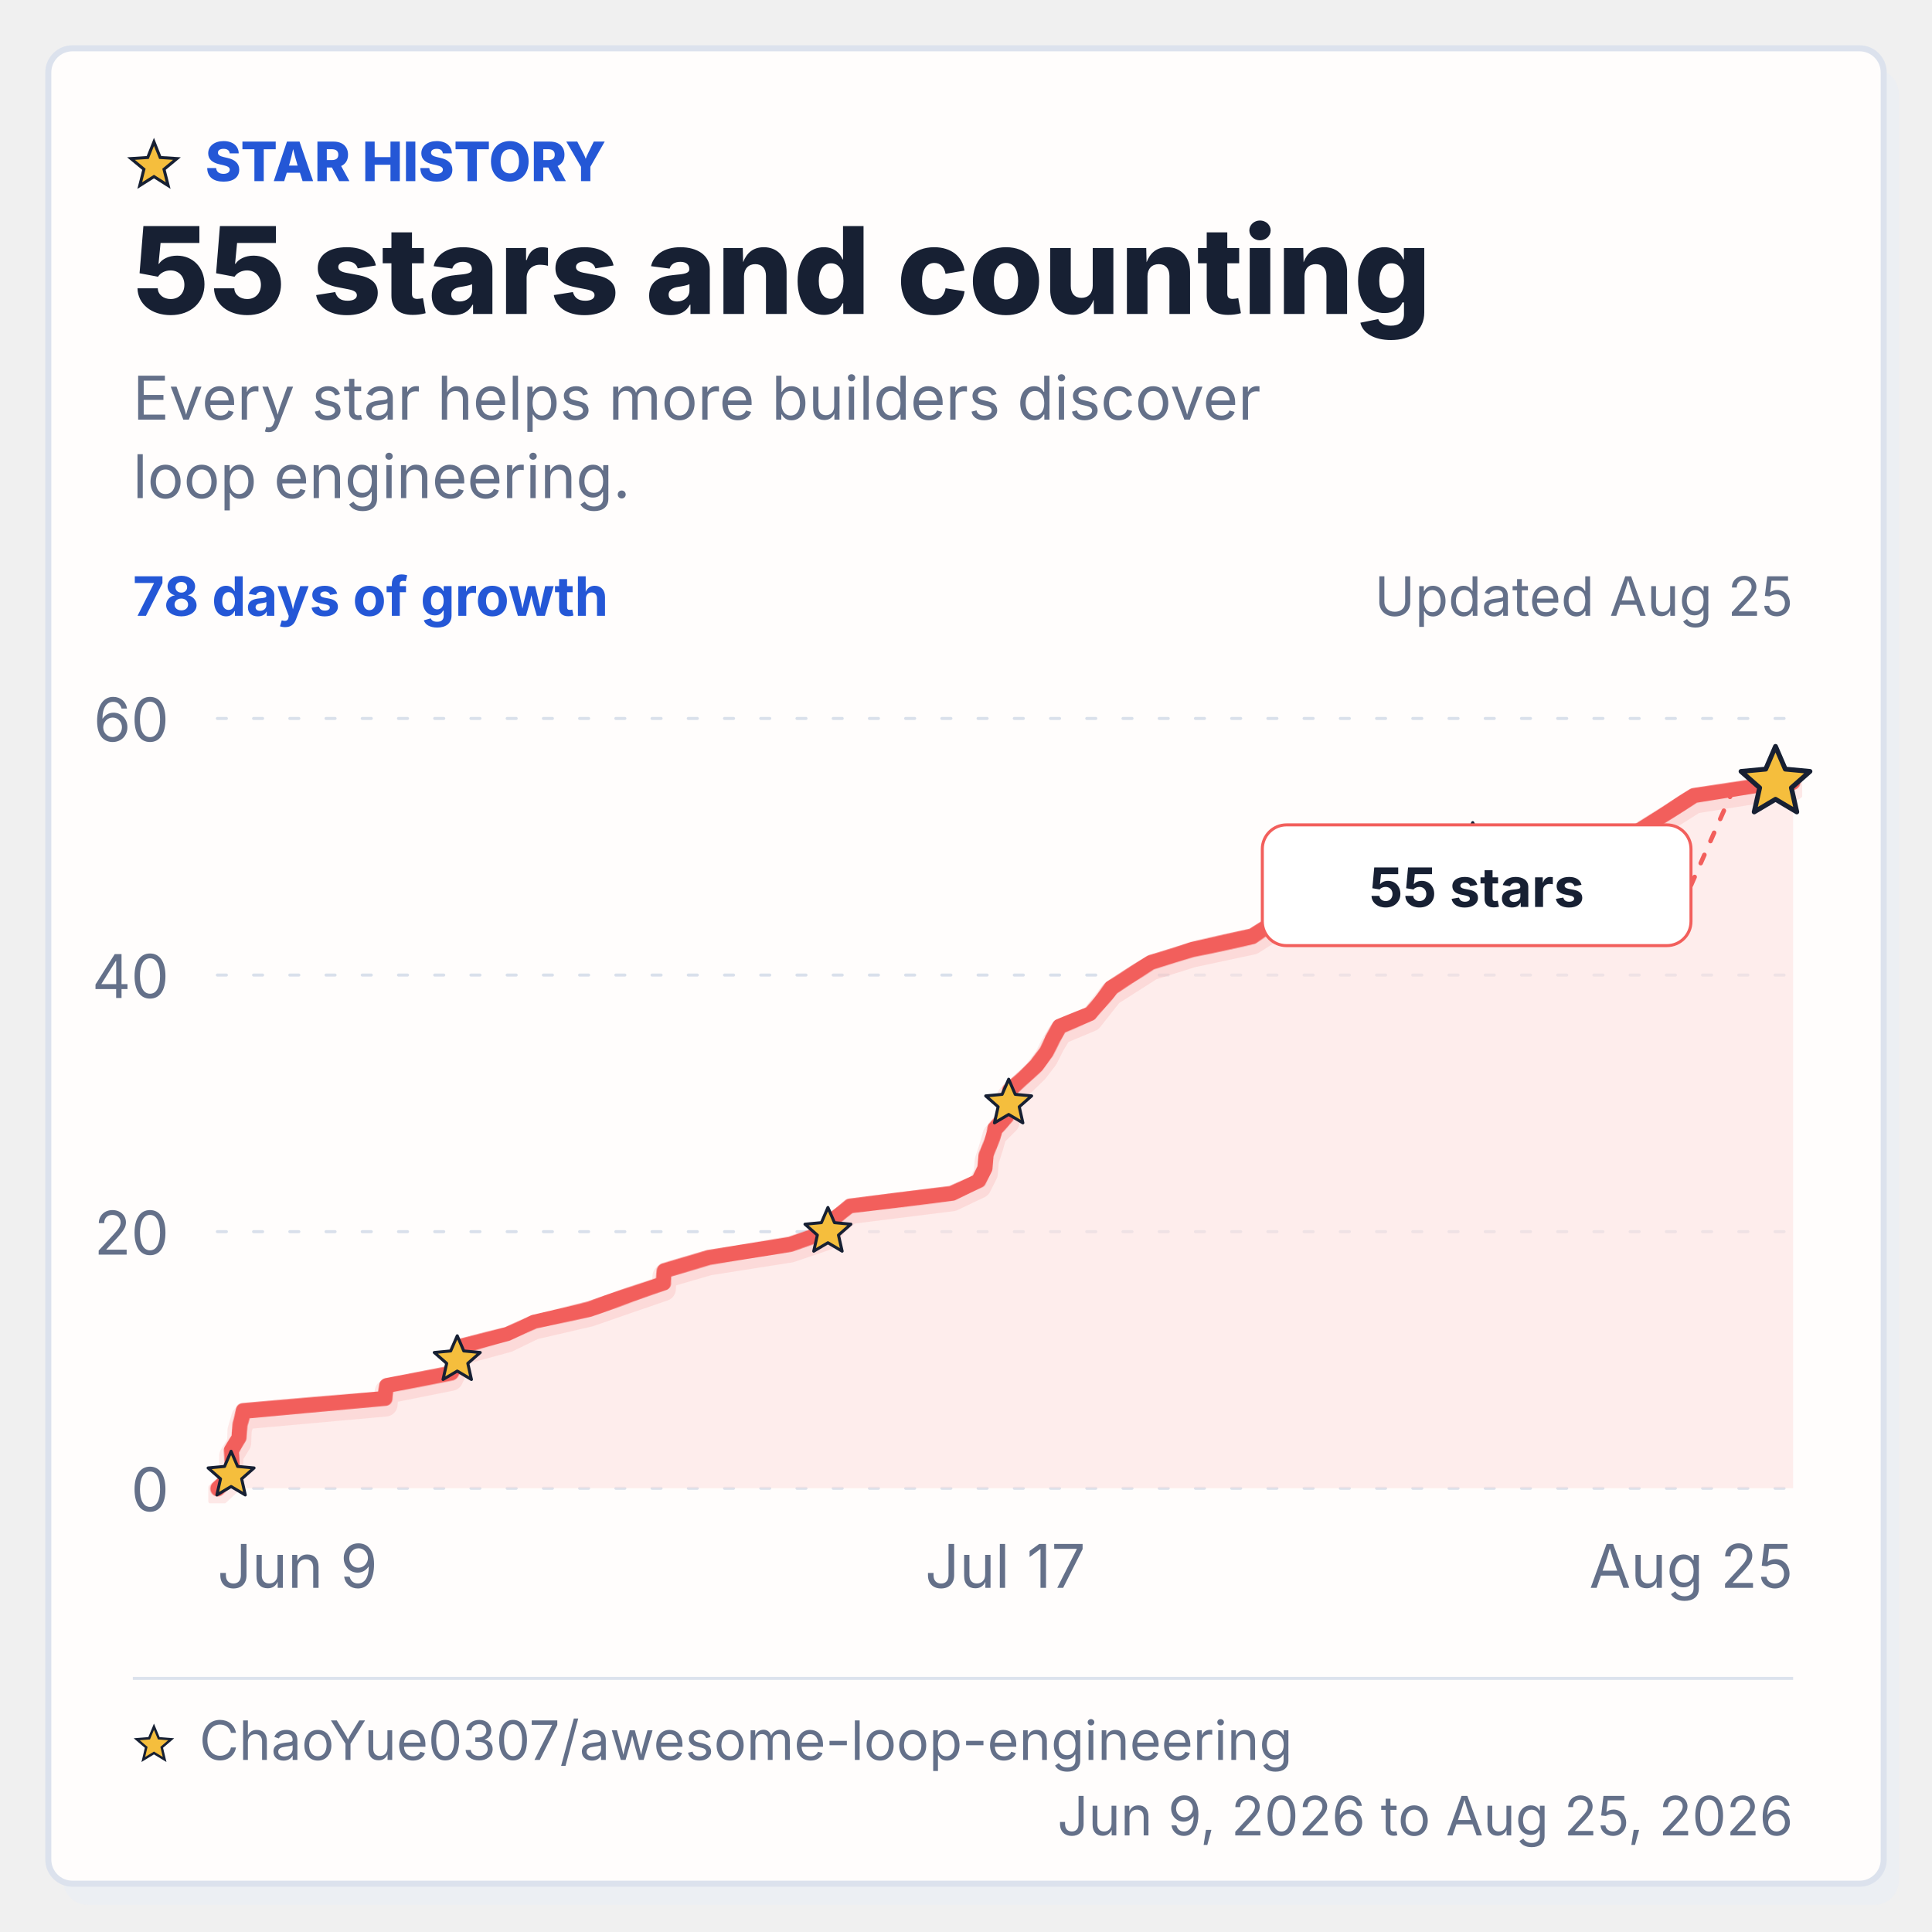
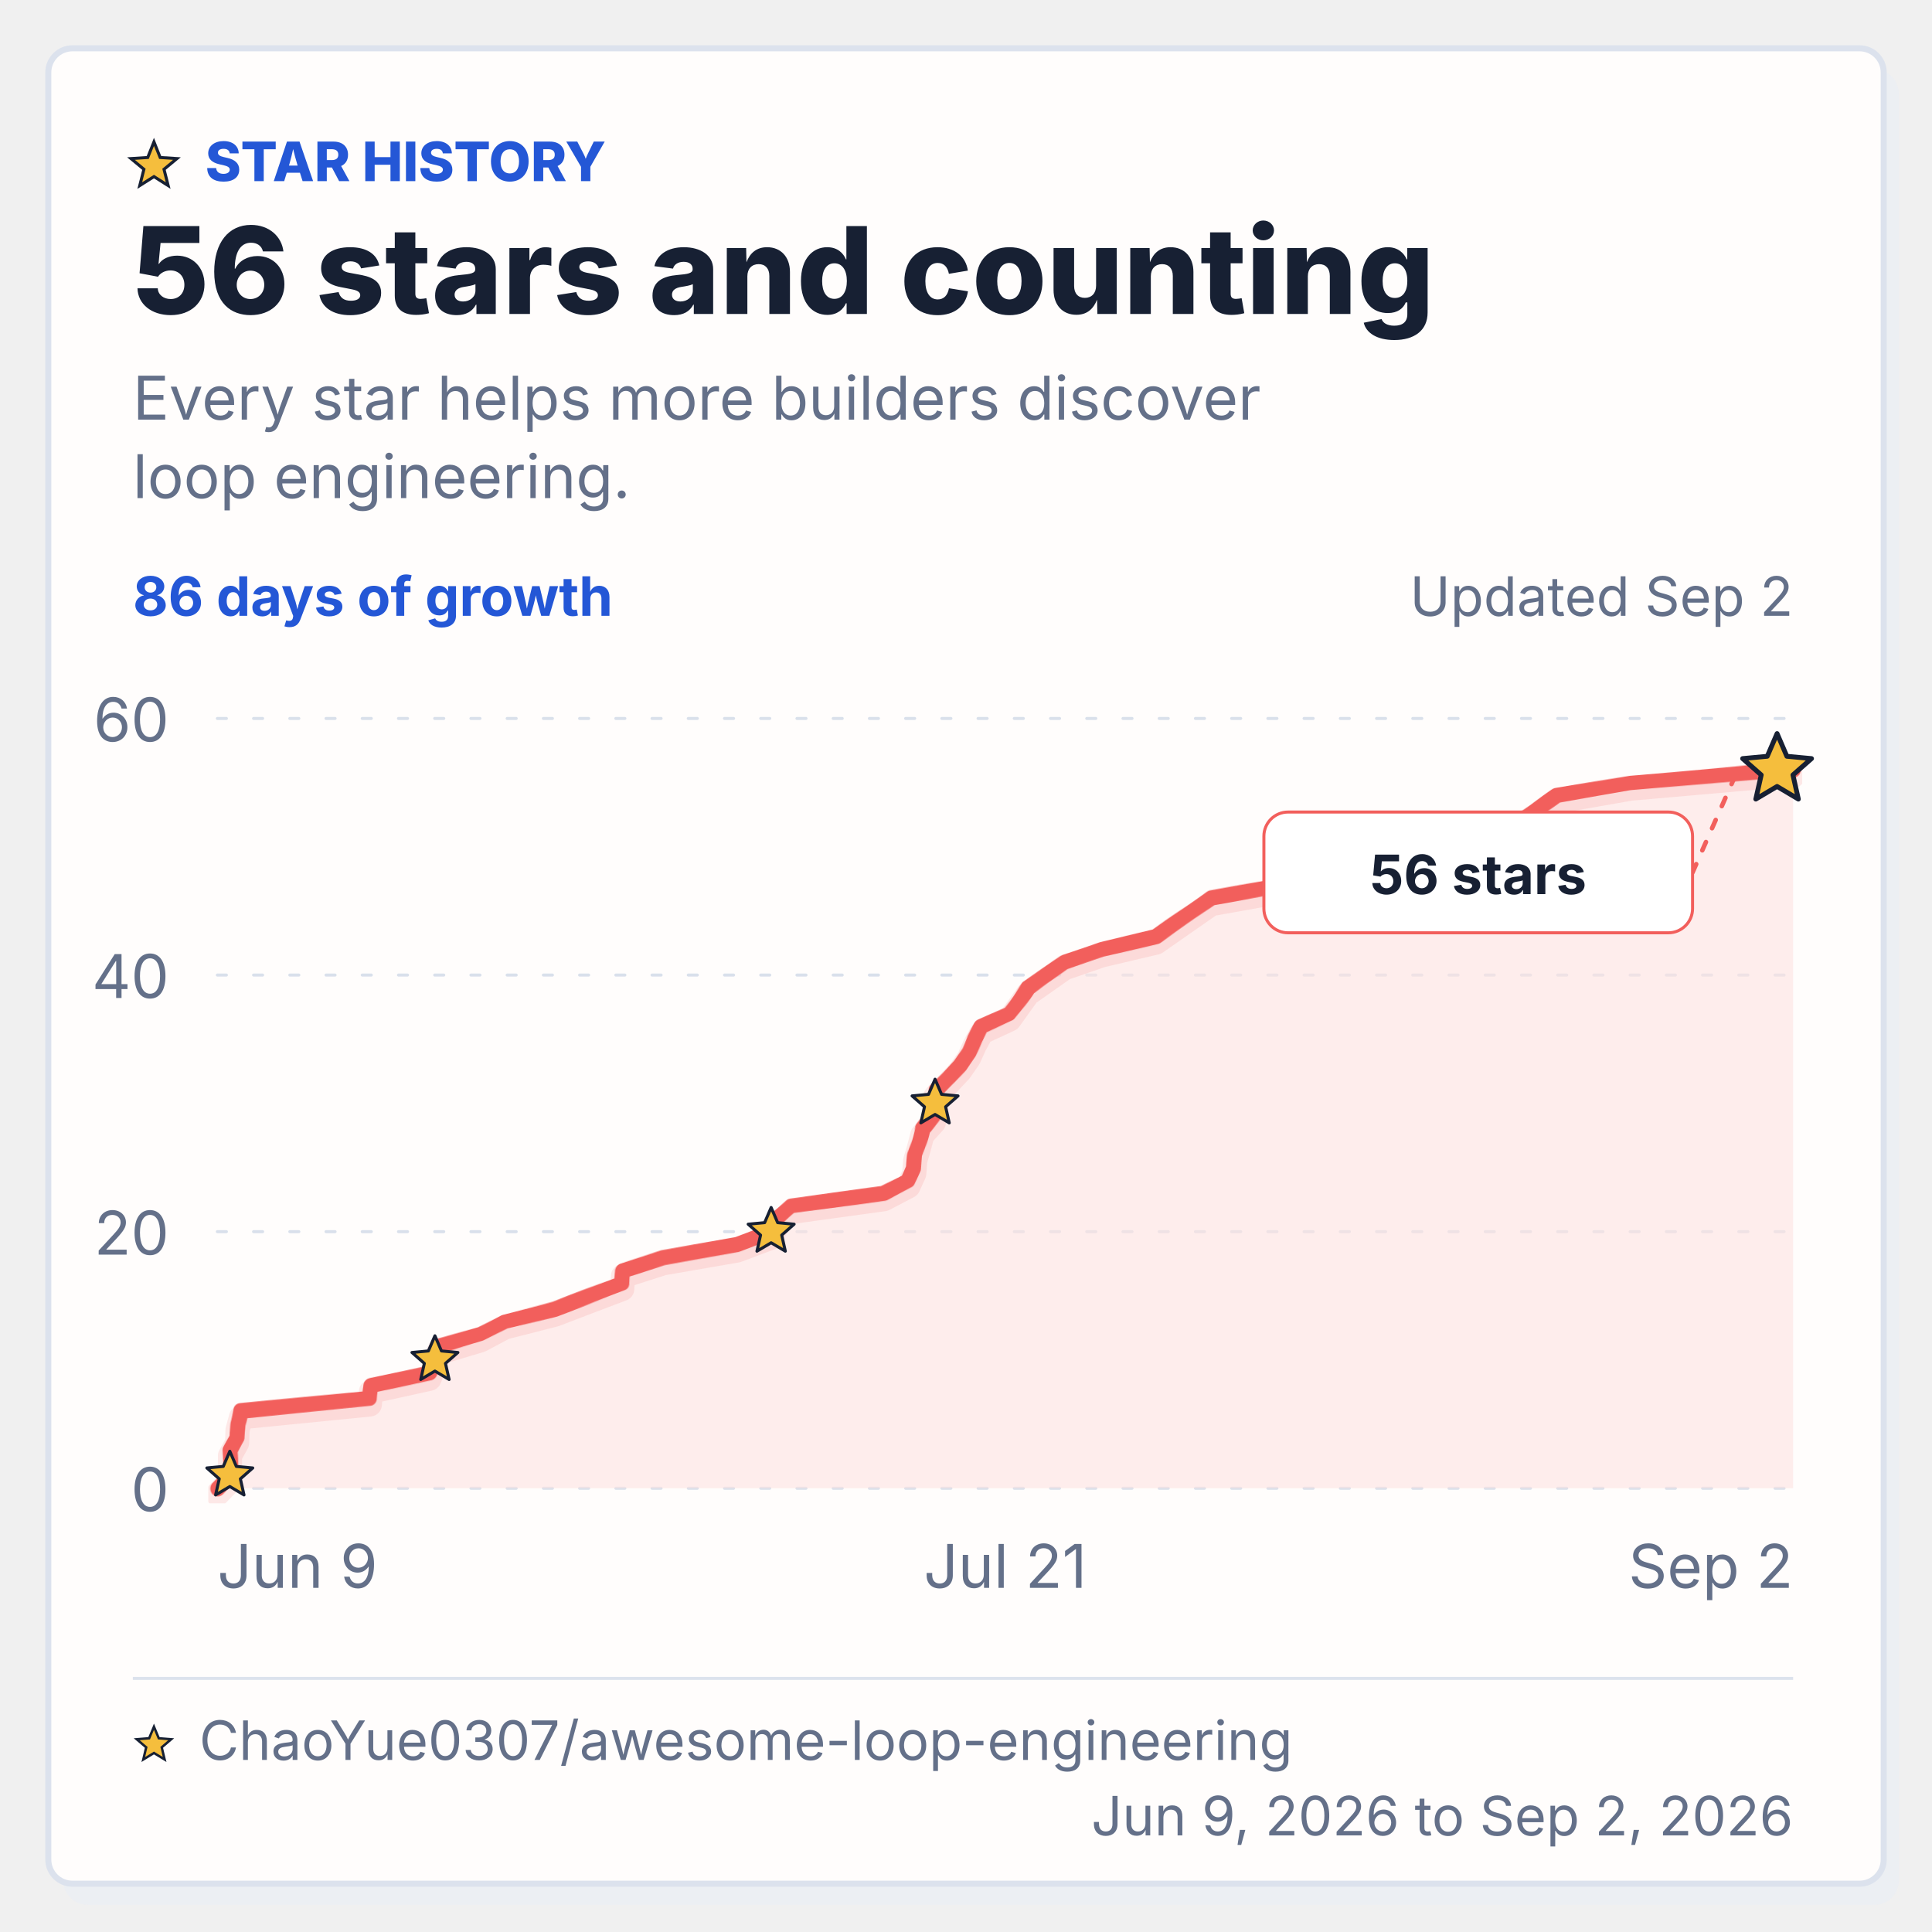
<svg xmlns="http://www.w3.org/2000/svg" width="640" height="640" viewBox="0 0 640 640" role="img" aria-labelledby="title desc">
  <style>
    text { font-family: ui-rounded, 'SF Pro Rounded', 'Nunito Sans', -apple-system, BlinkMacSystemFont, 'Segoe UI', sans-serif; letter-spacing: 0; }
  </style>
  <defs>
    <filter id="rough-line" x="-3%" y="-6%" width="106%" height="112%">
      <feTurbulence type="fractalNoise" baseFrequency="0.008 0.12" numOctaves="1" seed="17" result="noise" />
      <feDisplacementMap in="SourceGraphic" in2="noise" scale="1.2" xChannelSelector="R" yChannelSelector="G" />
    </filter>
    <clipPath id="plot-clip">
      <rect x="69" y="233" width="528" height="265" />
    </clipPath>
  </defs>
  <rect x="21" y="23" width="608" height="608" rx="8" fill="#E9EDF5" opacity="0.58" />
  <rect x="16" y="16" width="608" height="608" rx="8" fill="#FFFDFC" stroke="#DCE2ED" stroke-width="2" />
  <path d="M 51 47 L 53.06 52.17 L 58.61 52.53 L 54.33 56.08 L 55.7 61.47 L 51 58.5 L 46.3 61.47 L 47.67 56.08 L 43.39 52.53 L 48.94 52.17 Z" fill="#F5BE3D" stroke="#172033" stroke-width="1" />
  <text x="68" y="60" fill="#2457D6" font-size="18" font-weight="800">STAR HISTORY</text>
-   <text x="44" y="104" fill="#172033" font-size="40" font-weight="760">55 stars and counting</text>
+   <text x="44" y="104" fill="#172033" font-size="40" font-weight="760">56 stars and counting</text>
  <text x="44" y="139" fill="#647089" font-size="20">Every star helps more builders discover</text>
  <text x="44" y="165" fill="#647089" font-size="20">loop engineering.</text>
-   <text x="44" y="204" fill="#2457D6" font-size="18" font-weight="700">78 days of growth</text>
-   <text x="594" y="204" fill="#647089" font-size="18" text-anchor="end">Updated Aug 25</text>
+   <text x="44" y="204" fill="#2457D6" font-size="18" font-weight="700">86 days of growth</text>
+   <text x="594" y="204" fill="#647089" font-size="18" text-anchor="end">Updated Sep 2</text>
  <line x1="72" y1="493" x2="594" y2="493" stroke="#D9E0EB" stroke-width="1" stroke-dasharray="3 9" stroke-linecap="round" />
  <text x="56" y="500.6" fill="#647089" font-size="20" text-anchor="end">0</text>
  <line x1="72" y1="408" x2="594" y2="408" stroke="#D9E0EB" stroke-width="1" stroke-dasharray="3 9" stroke-linecap="round" />
  <text x="56" y="415.6" fill="#647089" font-size="20" text-anchor="end">20</text>
  <line x1="72" y1="323" x2="594" y2="323" stroke="#D9E0EB" stroke-width="1" stroke-dasharray="3 9" stroke-linecap="round" />
  <text x="56" y="330.6" fill="#647089" font-size="20" text-anchor="end">40</text>
  <line x1="72" y1="238" x2="594" y2="238" stroke="#D9E0EB" stroke-width="1" stroke-dasharray="3 9" stroke-linecap="round" />
  <text x="56" y="245.6" fill="#647089" font-size="20" text-anchor="end">60</text>
  <text x="72" y="526" fill="#647089" font-size="20" text-anchor="start">Jun 9</text>
-   <text x="333" y="526" fill="#647089" font-size="20" text-anchor="middle">Jul 17</text>
-   <text x="594" y="526" fill="#647089" font-size="20" text-anchor="end">Aug 25</text>
+   <text x="333" y="526" fill="#647089" font-size="20" text-anchor="middle">Jul 21</text>
+   <text x="594" y="526" fill="#647089" font-size="20" text-anchor="end">Sep 2</text>
  <g clip-path="url(#plot-clip)">
-     <path d="M 72 493 L 76.55 488.75 L 76.6 484.5 L 76.61 480.25 L 79.21 476 L 79.37 471.75 L 80.62 467.5 L 127.71 463.25 L 128.1 459 L 149.44 454.75 L 151.47 450.5 L 152.46 446.25 L 168.14 442 L 176.93 437.75 L 195.29 433.5 L 207.52 429.25 L 219.88 425 L 220.14 420.75 L 234.77 416.5 L 261.82 412.25 L 274.26 408 L 276.52 403.75 L 281.5 399.5 L 315.45 395.25 L 324.41 391 L 326.54 386.75 L 326.89 382.5 L 328.26 378.25 L 329.48 374 L 333.73 369.75 L 334.14 365.5 L 334.26 361.25 L 338.88 357 L 343.27 352.75 L 346.51 348.5 L 348.64 344.25 L 351.19 340 L 361.33 335.75 L 368.04 327.25 L 381.38 318.75 L 394.93 314.5 L 414.82 310.25 L 434.98 297.5 L 461.22 293.25 L 467.87 289 L 487.86 280.5 L 541.31 276.25 L 554.69 267.75 L 561.39 263.5 L 588.16 259.25 L 594 259.25 V 493 H 72 Z" fill="#FDE3E1" opacity="0.6" />
-     <path d="M 72 493 L 76.55 488.75 L 76.6 484.5 L 76.61 480.25 L 79.21 476 L 79.37 471.75 L 80.62 467.5 L 127.71 463.25 L 128.1 459 L 149.44 454.75 L 151.47 450.5 L 152.46 446.25 L 168.14 442 L 176.93 437.75 L 195.29 433.5 L 207.52 429.25 L 219.88 425 L 220.14 420.75 L 234.77 416.5 L 261.82 412.25 L 274.26 408 L 276.52 403.75 L 281.5 399.5 L 315.45 395.25 L 324.41 391 L 326.54 386.75 L 326.89 382.5 L 328.26 378.25 L 329.48 374 L 333.73 369.75 L 334.14 365.5 L 334.26 361.25 L 338.88 357 L 343.27 352.75 L 346.51 348.5 L 348.64 344.25 L 351.19 340 L 361.33 335.75 L 368.04 327.25 L 381.38 318.75 L 394.93 314.5 L 414.82 310.25 L 434.98 297.5 L 461.22 293.25 L 467.87 289 L 487.86 280.5 L 541.31 276.25 L 554.69 267.75 L 561.39 263.5 L 588.16 259.25 L 594 259.25" fill="none" stroke="#F25F5C" stroke-width="8" stroke-linejoin="round" stroke-linecap="round" opacity="0.13" transform="translate(0 2)" />
-     <path d="M 72 493 L 76.55 488.75 L 76.6 484.5 L 76.61 480.25 L 79.21 476 L 79.37 471.75 L 80.62 467.5 L 127.71 463.25 L 128.1 459 L 149.44 454.75 L 151.47 450.5 L 152.46 446.25 L 168.14 442 L 176.93 437.75 L 195.29 433.5 L 207.52 429.25 L 219.88 425 L 220.14 420.75 L 234.77 416.5 L 261.82 412.25 L 274.26 408 L 276.52 403.75 L 281.5 399.5 L 315.45 395.25 L 324.41 391 L 326.54 386.75 L 326.89 382.5 L 328.26 378.25 L 329.48 374 L 333.73 369.75 L 334.14 365.5 L 334.26 361.25 L 338.88 357 L 343.27 352.75 L 346.51 348.5 L 348.64 344.25 L 351.19 340 L 361.33 335.75 L 368.04 327.25 L 381.38 318.75 L 394.93 314.5 L 414.82 310.25 L 434.98 297.5 L 461.22 293.25 L 467.87 289 L 487.86 280.5 L 541.31 276.25 L 554.69 267.75 L 561.39 263.5 L 588.16 259.25 L 594 259.25" fill="none" stroke="#F25F5C" stroke-width="5" stroke-linejoin="round" stroke-linecap="round" filter="url(#rough-line)" />
+     <path d="M 72 493 L 76.13 488.75 L 76.17 484.5 L 76.18 480.25 L 78.54 476 L 78.68 471.75 L 79.82 467.5 L 122.52 463.25 L 122.88 459 L 142.24 454.75 L 144.07 450.5 L 144.98 446.25 L 159.2 442 L 167.17 437.75 L 183.82 433.5 L 194.92 429.25 L 206.12 425 L 206.36 420.75 L 219.63 416.5 L 244.17 412.25 L 255.45 408 L 257.49 403.75 L 262.01 399.5 L 292.81 395.25 L 300.93 391 L 302.86 386.75 L 303.18 382.5 L 304.42 378.25 L 305.53 374 L 309.38 369.75 L 309.75 365.5 L 309.86 361.25 L 314.06 357 L 318.04 352.75 L 320.98 348.5 L 322.91 344.25 L 325.22 340 L 334.41 335.75 L 340.5 327.25 L 352.6 318.75 L 364.89 314.5 L 382.93 310.25 L 401.21 297.5 L 425.01 293.25 L 431.04 289 L 449.17 280.5 L 497.65 276.25 L 509.79 267.75 L 515.86 263.5 L 540.14 259.25 L 588.68 255 L 594 255 V 493 H 72 Z" fill="#FDE3E1" opacity="0.6" />
+     <path d="M 72 493 L 76.13 488.75 L 76.17 484.5 L 76.18 480.25 L 78.54 476 L 78.68 471.75 L 79.82 467.5 L 122.52 463.25 L 122.88 459 L 142.24 454.75 L 144.07 450.5 L 144.98 446.25 L 159.2 442 L 167.17 437.75 L 183.82 433.5 L 194.92 429.25 L 206.12 425 L 206.36 420.75 L 219.63 416.5 L 244.17 412.25 L 255.45 408 L 257.49 403.75 L 262.01 399.5 L 292.81 395.25 L 300.93 391 L 302.86 386.75 L 303.18 382.5 L 304.42 378.25 L 305.53 374 L 309.38 369.75 L 309.75 365.5 L 309.86 361.25 L 314.06 357 L 318.04 352.75 L 320.98 348.5 L 322.91 344.25 L 325.22 340 L 334.41 335.75 L 340.5 327.25 L 352.6 318.75 L 364.89 314.5 L 382.93 310.25 L 401.21 297.5 L 425.01 293.25 L 431.04 289 L 449.17 280.5 L 497.65 276.25 L 509.79 267.75 L 515.86 263.5 L 540.14 259.25 L 588.68 255 L 594 255" fill="none" stroke="#F25F5C" stroke-width="8" stroke-linejoin="round" stroke-linecap="round" opacity="0.13" transform="translate(0 2)" />
+     <path d="M 72 493 L 76.13 488.75 L 76.17 484.5 L 76.18 480.25 L 78.54 476 L 78.68 471.75 L 79.82 467.5 L 122.52 463.25 L 122.88 459 L 142.24 454.75 L 144.07 450.5 L 144.98 446.25 L 159.2 442 L 167.17 437.75 L 183.82 433.5 L 194.92 429.25 L 206.12 425 L 206.36 420.75 L 219.63 416.5 L 244.17 412.25 L 255.45 408 L 257.49 403.75 L 262.01 399.5 L 292.81 395.25 L 300.93 391 L 302.86 386.75 L 303.18 382.5 L 304.42 378.25 L 305.53 374 L 309.38 369.75 L 309.75 365.5 L 309.86 361.25 L 314.06 357 L 318.04 352.75 L 320.98 348.5 L 322.91 344.25 L 325.22 340 L 334.41 335.75 L 340.5 327.25 L 352.6 318.75 L 364.89 314.5 L 382.93 310.25 L 401.21 297.5 L 425.01 293.25 L 431.04 289 L 449.17 280.5 L 497.65 276.25 L 509.79 267.75 L 515.86 263.5 L 540.14 259.25 L 588.68 255 L 594 255" fill="none" stroke="#F25F5C" stroke-width="5" stroke-linejoin="round" stroke-linecap="round" filter="url(#rough-line)" />
  </g>
-   <path d="M 76.55 480.75 L 78.71 485.77 L 84.16 486.28 L 80.05 489.89 L 81.25 495.22 L 76.55 492.43 L 71.85 495.22 L 73.05 489.89 L 68.94 486.28 L 74.39 485.77 Z" fill="#F5BE3D" stroke="#172033" stroke-width="1" stroke-linejoin="round" />
-   <path d="M 151.47 442.5 L 153.63 447.52 L 159.08 448.03 L 154.97 451.64 L 156.17 456.97 L 151.47 454.18 L 146.76 456.97 L 147.97 451.64 L 143.86 448.03 L 149.3 447.52 Z" fill="#F5BE3D" stroke="#172033" stroke-width="1" stroke-linejoin="round" />
-   <path d="M 274.26 400 L 276.43 405.02 L 281.87 405.53 L 277.76 409.14 L 278.97 414.47 L 274.26 411.68 L 269.56 414.47 L 270.76 409.14 L 266.66 405.53 L 272.1 405.02 Z" fill="#F5BE3D" stroke="#172033" stroke-width="1" stroke-linejoin="round" />
-   <path d="M 334.14 357.5 L 336.3 362.52 L 341.74 363.03 L 337.64 366.64 L 338.84 371.97 L 334.14 369.18 L 329.43 371.97 L 330.64 366.64 L 326.53 363.03 L 331.97 362.52 Z" fill="#F5BE3D" stroke="#172033" stroke-width="1" stroke-linejoin="round" />
-   <path d="M 487.86 272.5 L 490.02 277.52 L 495.46 278.03 L 491.36 281.64 L 492.56 286.97 L 487.86 284.18 L 483.15 286.97 L 484.36 281.64 L 480.25 278.03 L 485.69 277.52 Z" fill="#F5BE3D" stroke="#172033" stroke-width="1" stroke-linejoin="round" />
-   <path d="M 588.16 247.25 L 591.4 254.78 L 599.57 255.54 L 593.41 260.96 L 595.21 268.96 L 588.16 264.77 L 581.1 268.96 L 582.91 260.96 L 576.74 255.54 L 584.91 254.78 Z" fill="#F5BE3D" stroke="#172033" stroke-width="1.6" stroke-linejoin="round" />
-   <path d="M 560.16 293.25 L 575.16 259.25" fill="none" stroke="#F25F5C" stroke-width="1.5" stroke-dasharray="3 5" stroke-linecap="round" />
-   <rect x="418.16" y="273.25" width="142" height="40" rx="8" fill="#FFFFFF" stroke="#F25F5C" />
-   <text x="489.16" y="300.45" fill="#172033" font-size="18" font-weight="700" text-anchor="middle">55 stars</text>
+   <path d="M 76.13 480.75 L 78.29 485.77 L 83.73 486.28 L 79.63 489.89 L 80.83 495.22 L 76.13 492.43 L 71.42 495.22 L 72.63 489.89 L 68.52 486.28 L 73.96 485.77 Z" fill="#F5BE3D" stroke="#172033" stroke-width="1" stroke-linejoin="round" />
+   <path d="M 144.07 442.5 L 146.24 447.52 L 151.68 448.03 L 147.57 451.64 L 148.78 456.97 L 144.07 454.18 L 139.37 456.97 L 140.57 451.64 L 136.47 448.03 L 141.91 447.52 Z" fill="#F5BE3D" stroke="#172033" stroke-width="1" stroke-linejoin="round" />
+   <path d="M 255.45 400 L 257.61 405.02 L 263.06 405.53 L 258.95 409.14 L 260.15 414.47 L 255.45 411.68 L 250.75 414.47 L 251.95 409.14 L 247.84 405.53 L 253.29 405.02 Z" fill="#F5BE3D" stroke="#172033" stroke-width="1" stroke-linejoin="round" />
+   <path d="M 309.75 357.5 L 311.91 362.52 L 317.36 363.03 L 313.25 366.64 L 314.45 371.97 L 309.75 369.18 L 305.05 371.97 L 306.25 366.64 L 302.14 363.03 L 307.59 362.52 Z" fill="#F5BE3D" stroke="#172033" stroke-width="1" stroke-linejoin="round" />
+   <path d="M 449.17 272.5 L 451.33 277.52 L 456.78 278.03 L 452.67 281.64 L 453.87 286.97 L 449.17 284.18 L 444.47 286.97 L 445.67 281.64 L 441.56 278.03 L 447.01 277.52 Z" fill="#F5BE3D" stroke="#172033" stroke-width="1" stroke-linejoin="round" />
+   <path d="M 588.68 243 L 591.92 250.53 L 600.09 251.29 L 593.93 256.71 L 595.73 264.71 L 588.68 260.52 L 581.63 264.71 L 583.43 256.71 L 577.27 251.29 L 585.43 250.53 Z" fill="#F5BE3D" stroke="#172033" stroke-width="1.6" stroke-linejoin="round" />
+   <path d="M 560.68 289 L 575.68 255" fill="none" stroke="#F25F5C" stroke-width="1.5" stroke-dasharray="3 5" stroke-linecap="round" />
+   <rect x="418.68" y="269" width="142" height="40" rx="8" fill="#FFFFFF" stroke="#F25F5C" />
+   <text x="489.68" y="296.2" fill="#172033" font-size="18" font-weight="700" text-anchor="middle">56 stars</text>
  <line x1="44" y1="556" x2="594" y2="556" stroke="#DCE2ED" />
  <path d="M 51 572 L 52.59 575.82 L 56.71 576.15 L 53.57 578.83 L 54.53 582.85 L 51 580.7 L 47.47 582.85 L 48.43 578.83 L 45.29 576.15 L 49.41 575.82 Z" fill="#F5BE3D" stroke="#172033" stroke-width="0.8" />
  <text x="66" y="583" fill="#647089" font-size="18">ChaoYue0307/awesome-loop-engineering</text>
-   <text x="594" y="608" fill="#647089" font-size="18" text-anchor="end">Jun 9, 2026 to Aug 25, 2026</text>
+   <text x="594" y="608" fill="#647089" font-size="18" text-anchor="end">Jun 9, 2026 to Sep 2, 2026</text>
</svg>
